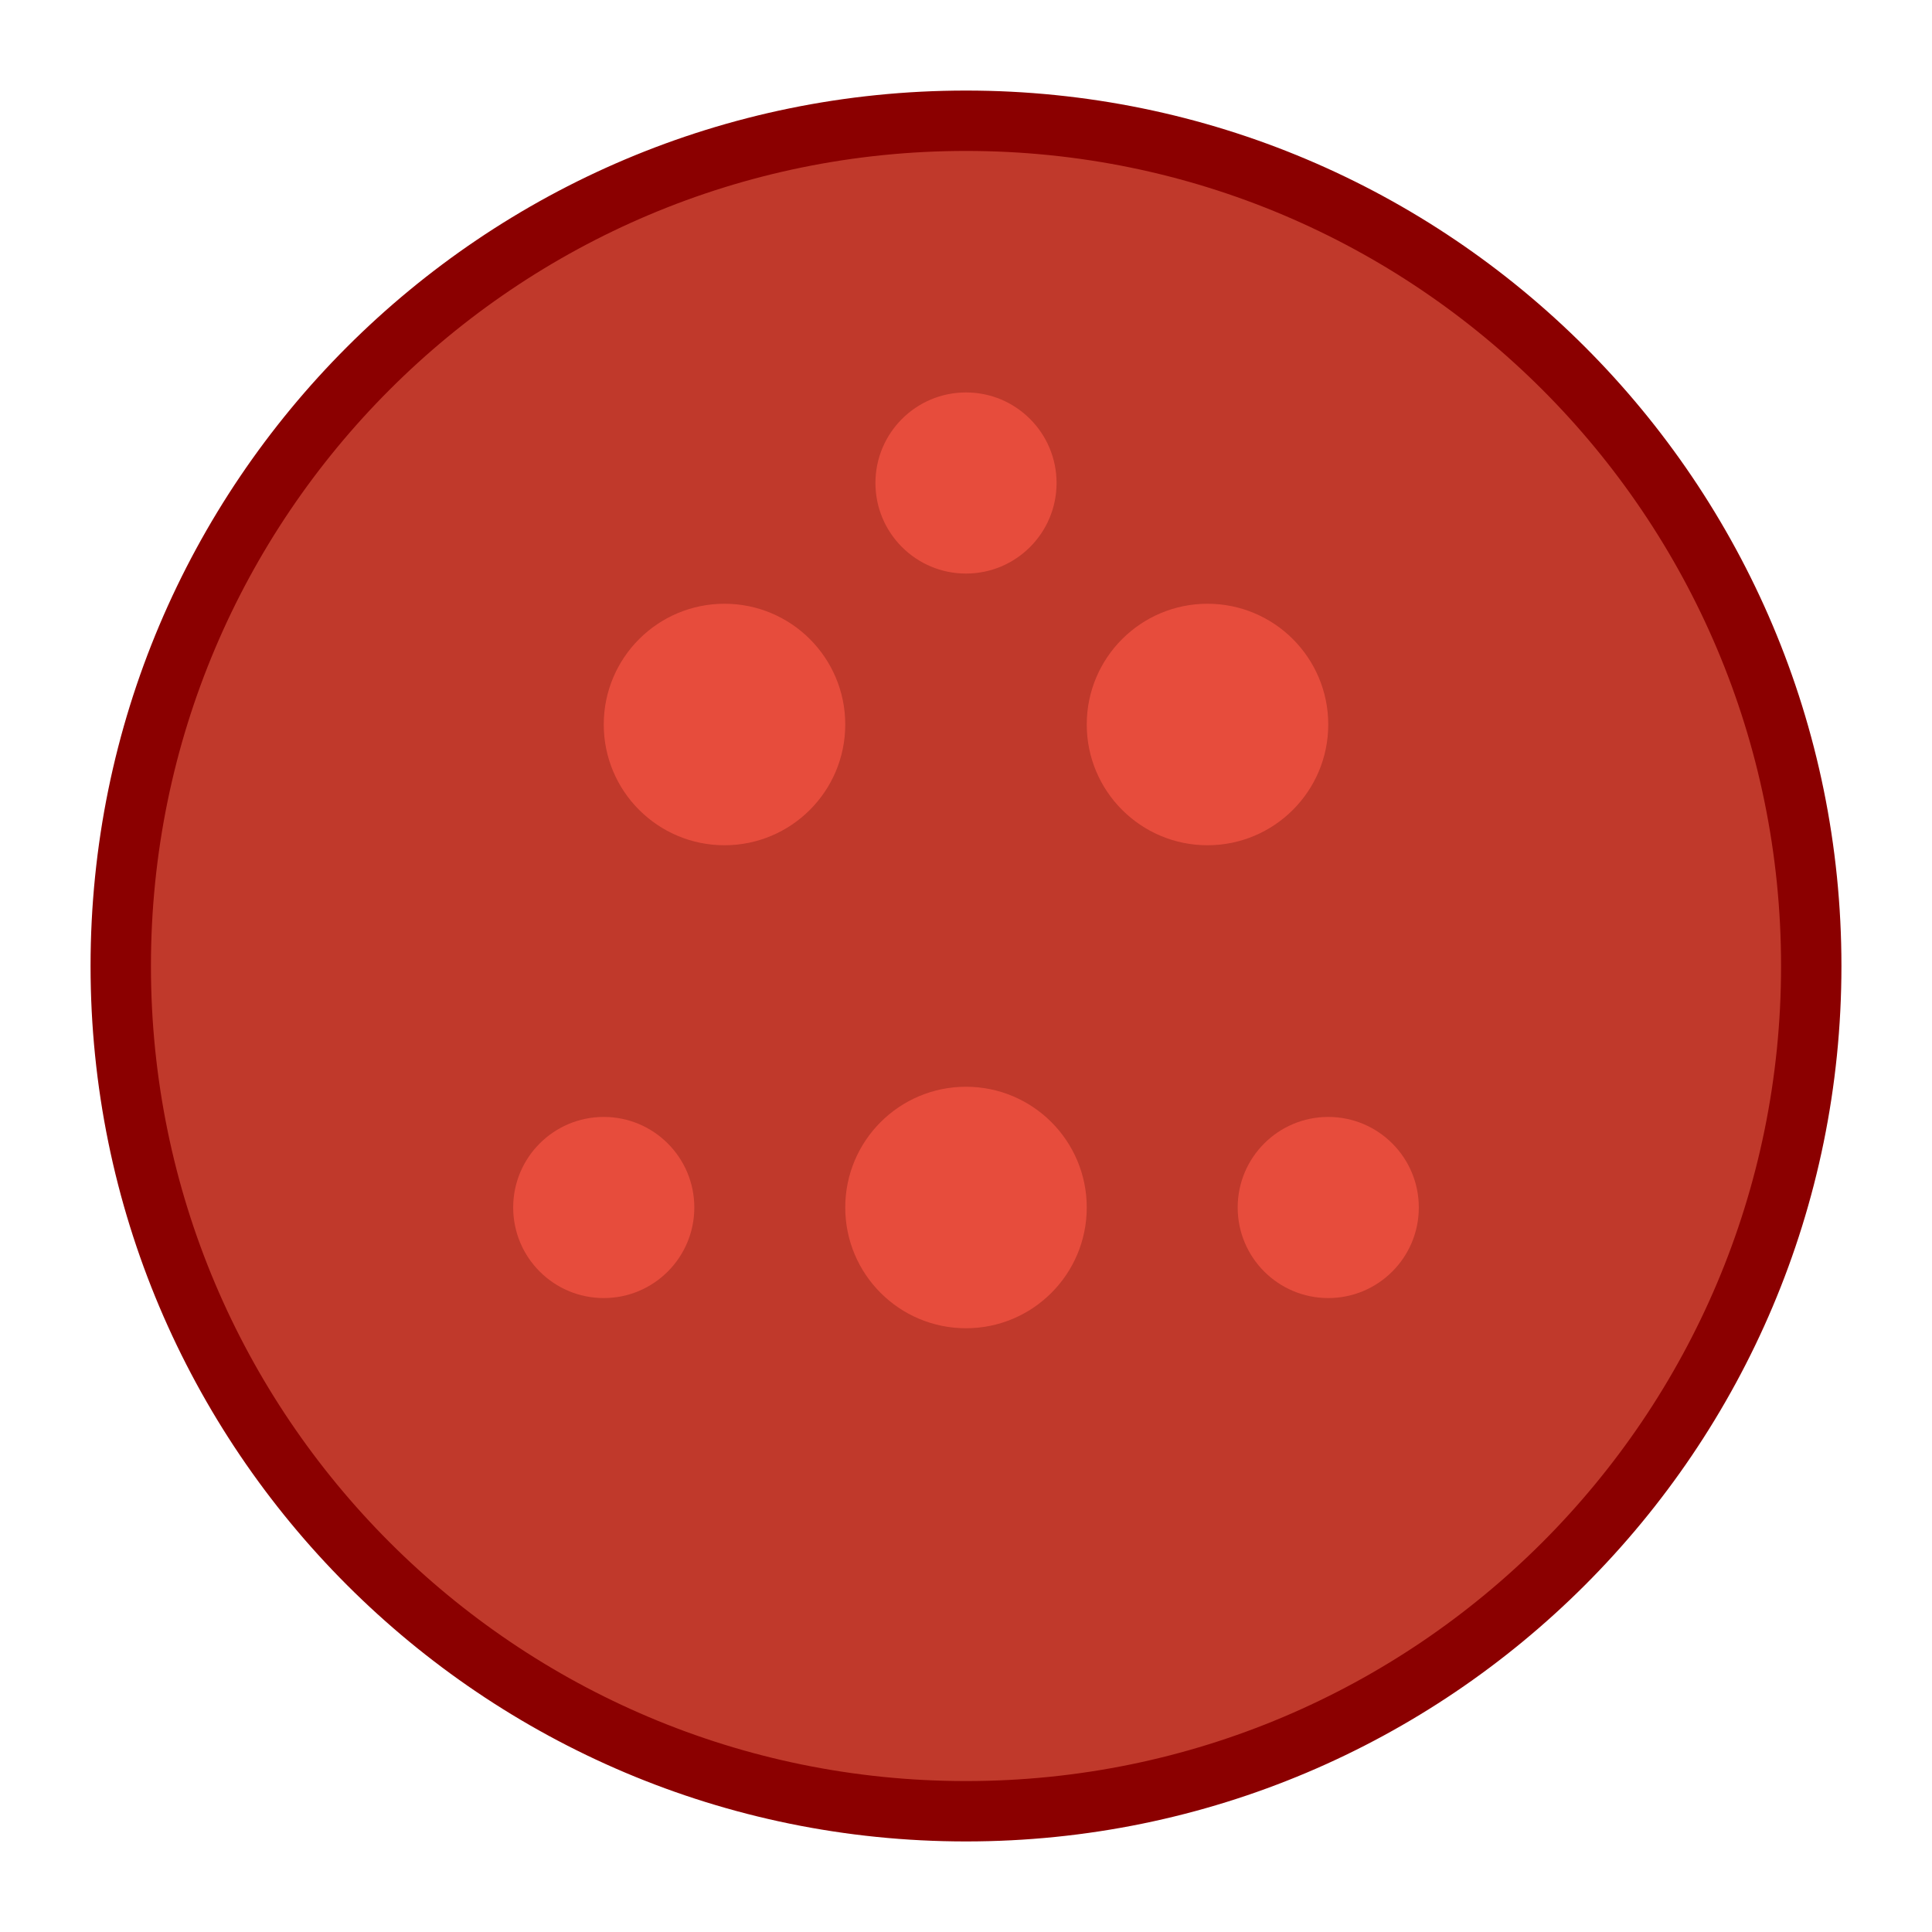
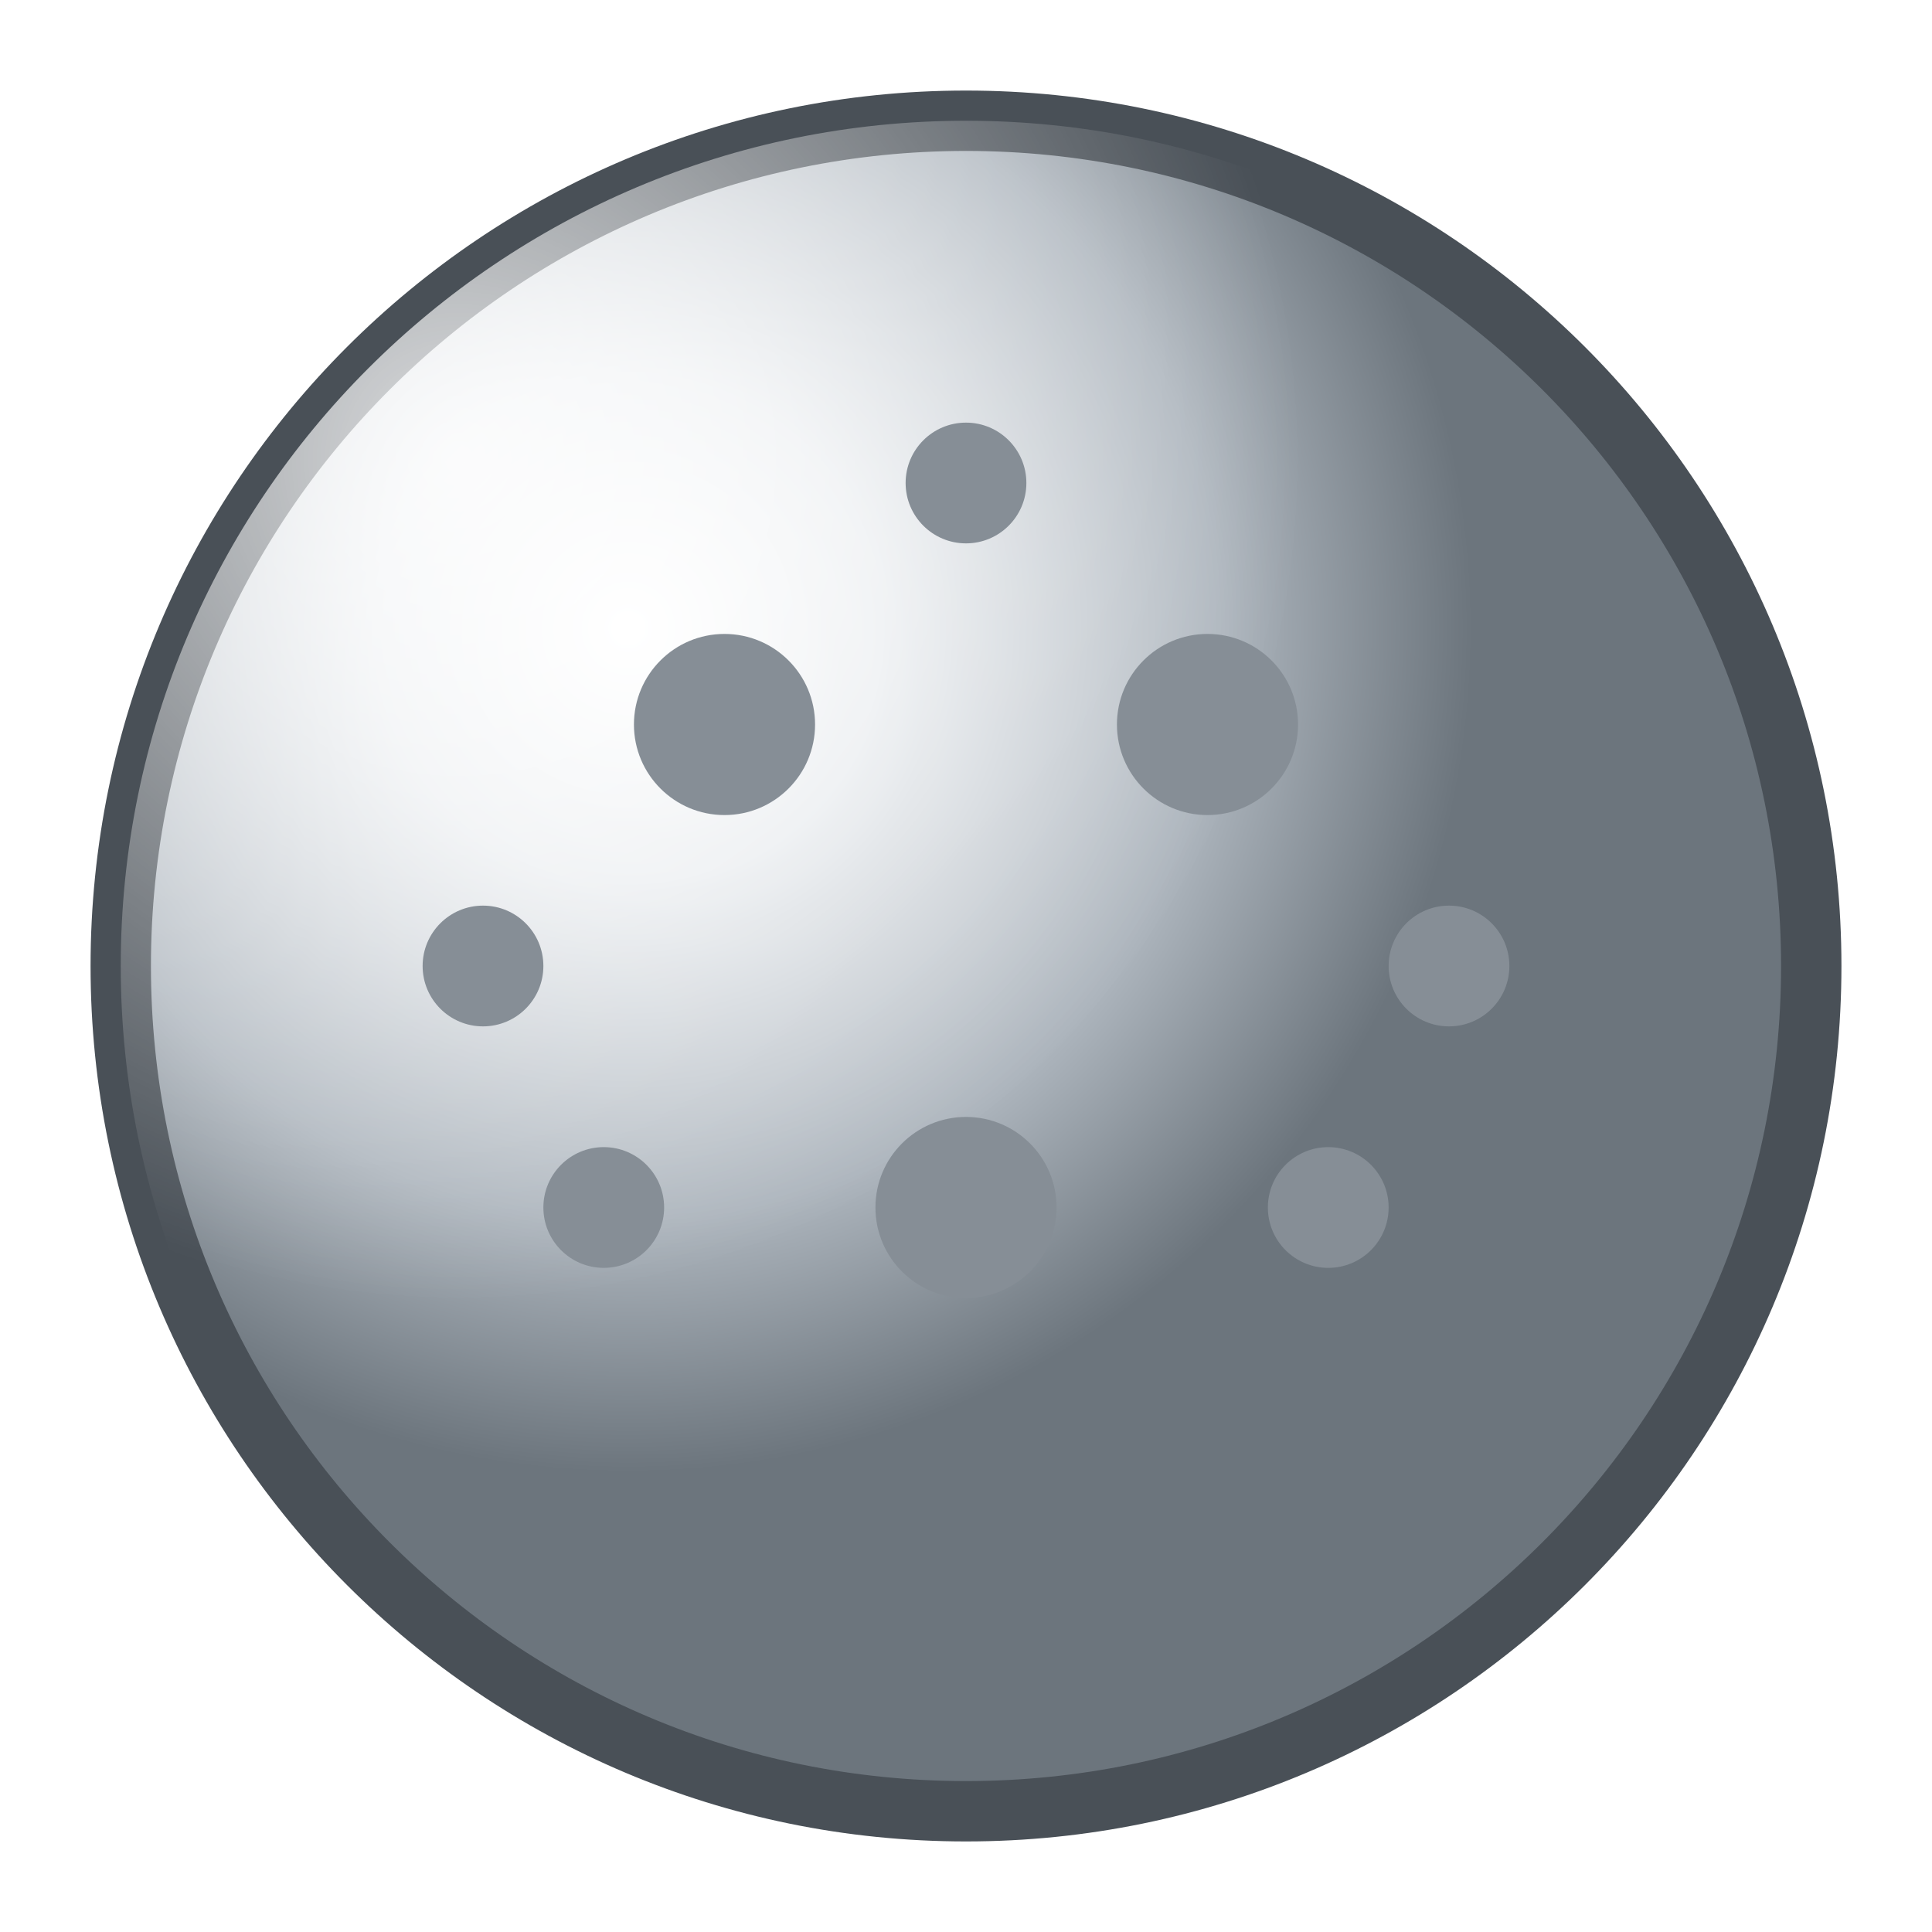
<svg xmlns="http://www.w3.org/2000/svg" viewBox="0 0 32 32">
-   <circle cx="16" cy="16" r="14" fill="#c0392b" stroke="#8b0000" stroke-width="1" />
-   <circle cx="12" cy="12" r="2" fill="#e74c3c" />
-   <circle cx="20" cy="12" r="2" fill="#e74c3c" />
-   <circle cx="16" cy="20" r="2" fill="#e74c3c" />
-   <circle cx="10" cy="20" r="1.5" fill="#e74c3c" />
-   <circle cx="22" cy="20" r="1.5" fill="#e74c3c" />
-   <circle cx="16" cy="8" r="1.5" fill="#e74c3c" />
+   <defs>
+     <radialGradient id="silverGradient" cx="0.3" cy="0.3">
+       <stop offset="0%" stop-color="#ffffff" />
+       <stop offset="30%" stop-color="#e9ecef" />
+       <stop offset="70%" stop-color="#adb5bd" />
+       <stop offset="100%" stop-color="#6c757d" />
+     </radialGradient>
+     <radialGradient id="highlight" cx="0.2" cy="0.2">
+       <stop offset="0%" stop-color="rgba(255,255,255,0.8)" />
+       <stop offset="100%" stop-color="rgba(255,255,255,0)" />
+     </radialGradient>
+   </defs>
+   <circle cx="16" cy="16" r="14" fill="url(#silverGradient)" stroke="#495057" stroke-width="1" />
+   <circle cx="16" cy="16" r="14" fill="url(#highlight)" />
+   <circle cx="12" cy="12" r="1.5" fill="#868e96" />
+   <circle cx="20" cy="12" r="1.5" fill="#868e96" />
+   <circle cx="16" cy="20" r="1.5" fill="#868e96" />
+   <circle cx="10" cy="20" r="1" fill="#868e96" />
+   <circle cx="22" cy="20" r="1" fill="#868e96" />
+   <circle cx="16" cy="8" r="1" fill="#868e96" />
+   <circle cx="8" cy="16" r="1" fill="#868e96" />
+   <circle cx="24" cy="16" r="1" fill="#868e96" />
</svg>
